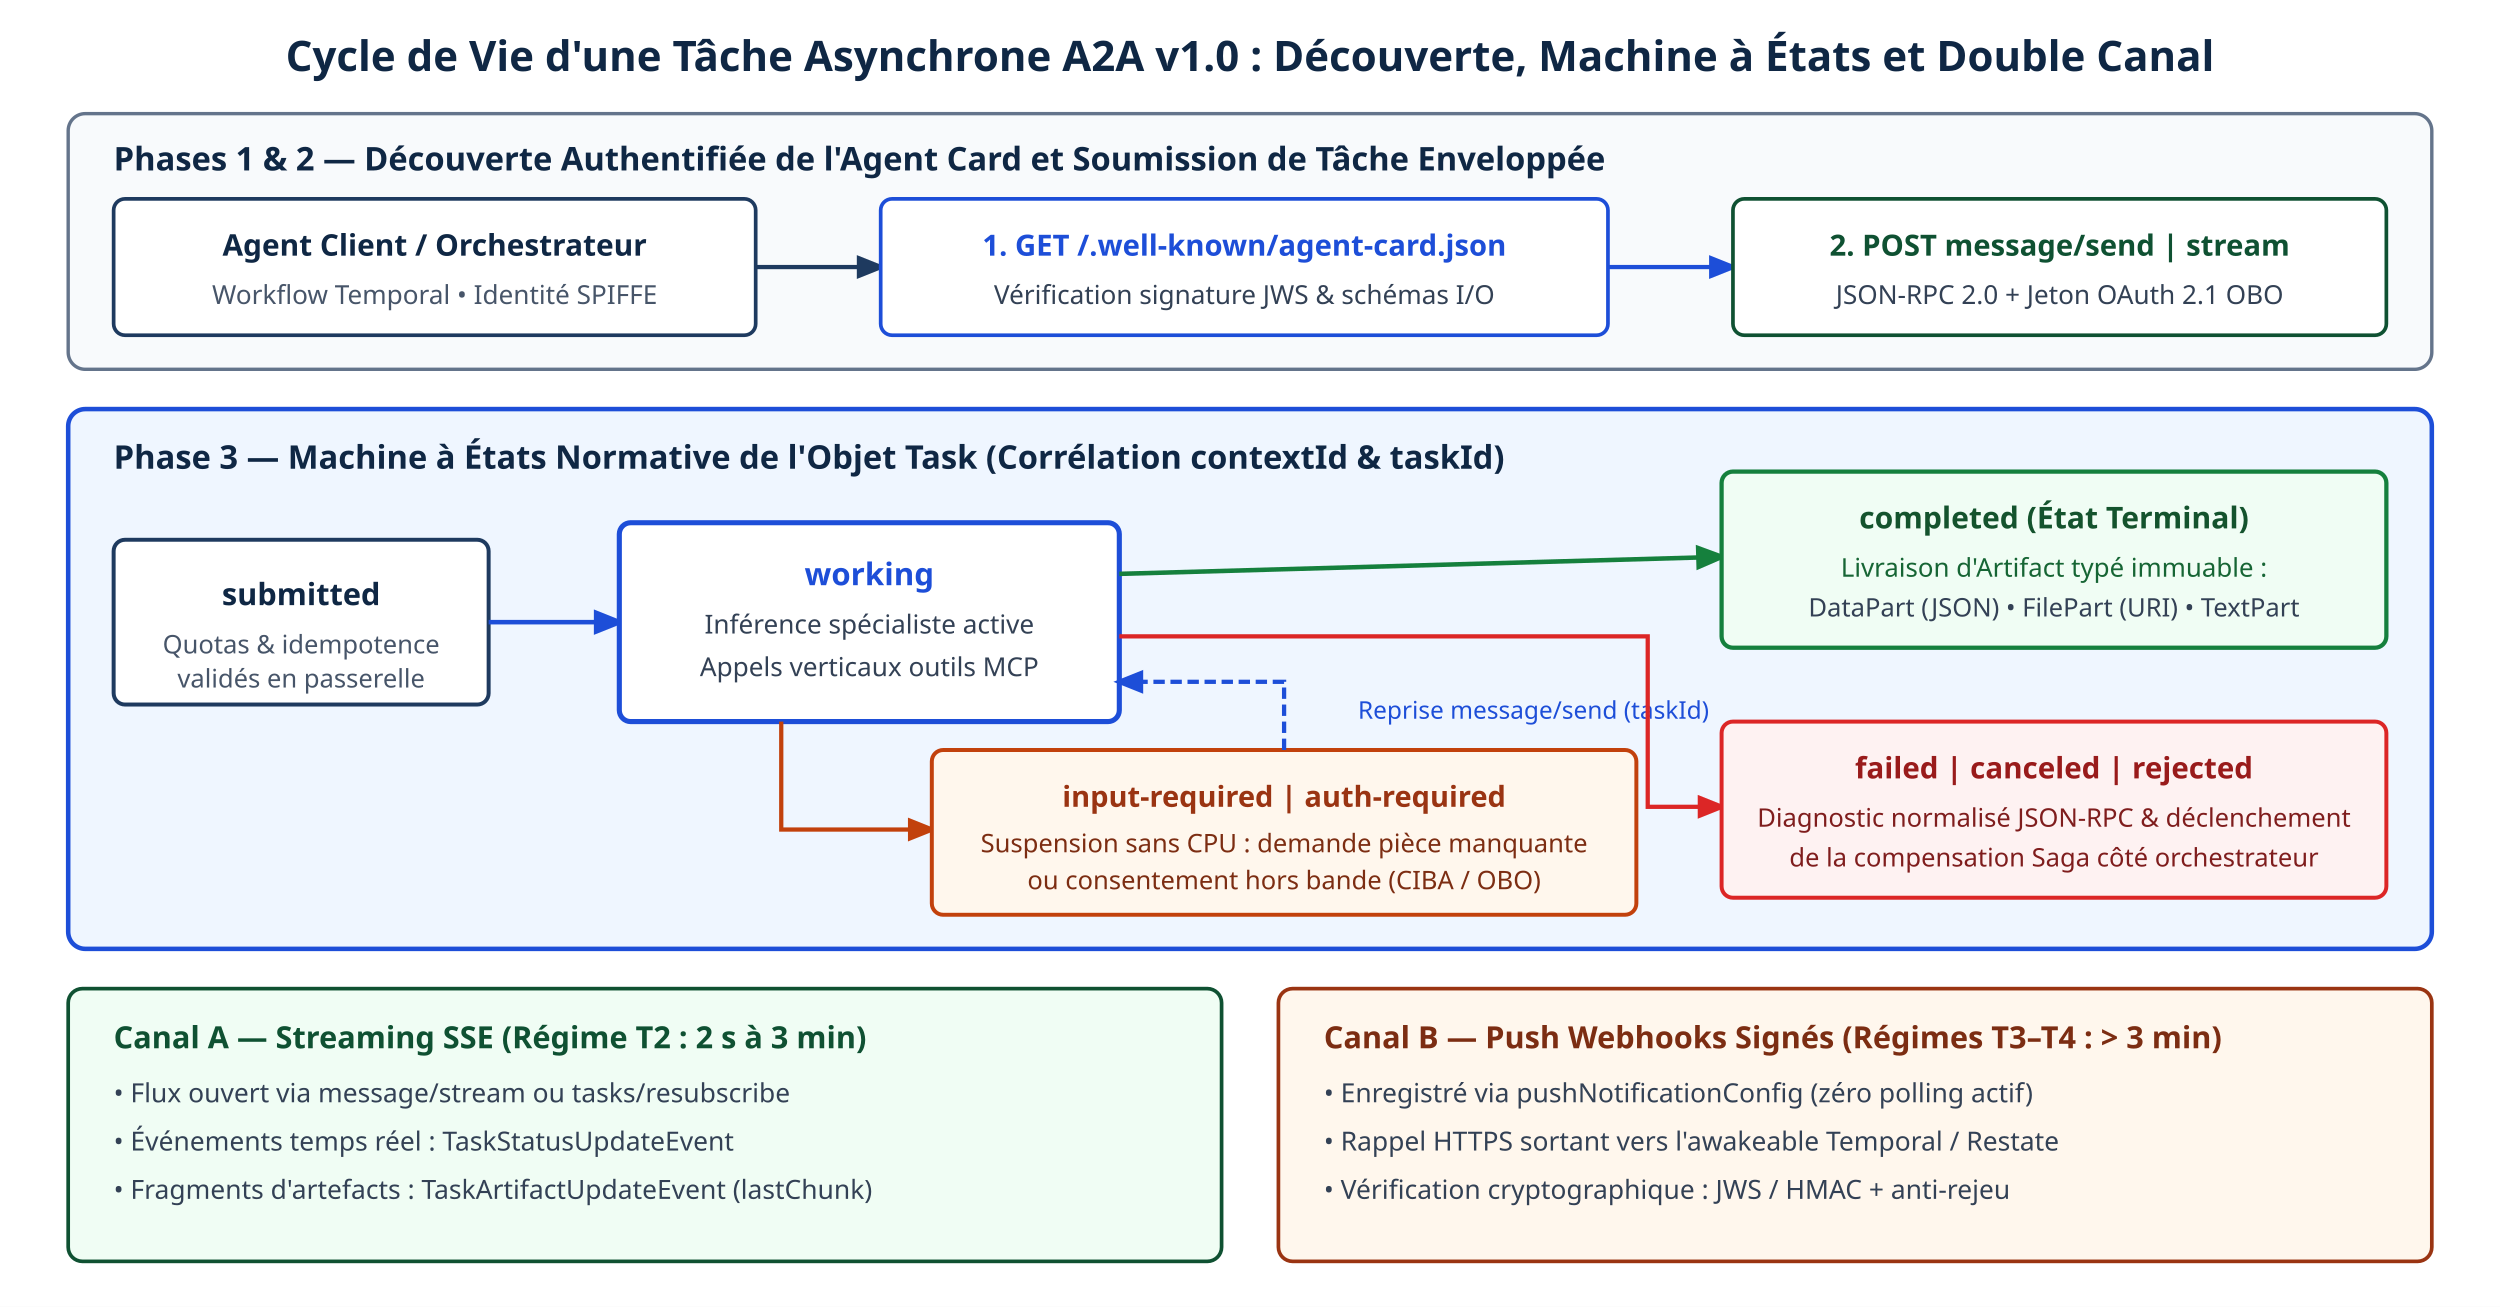
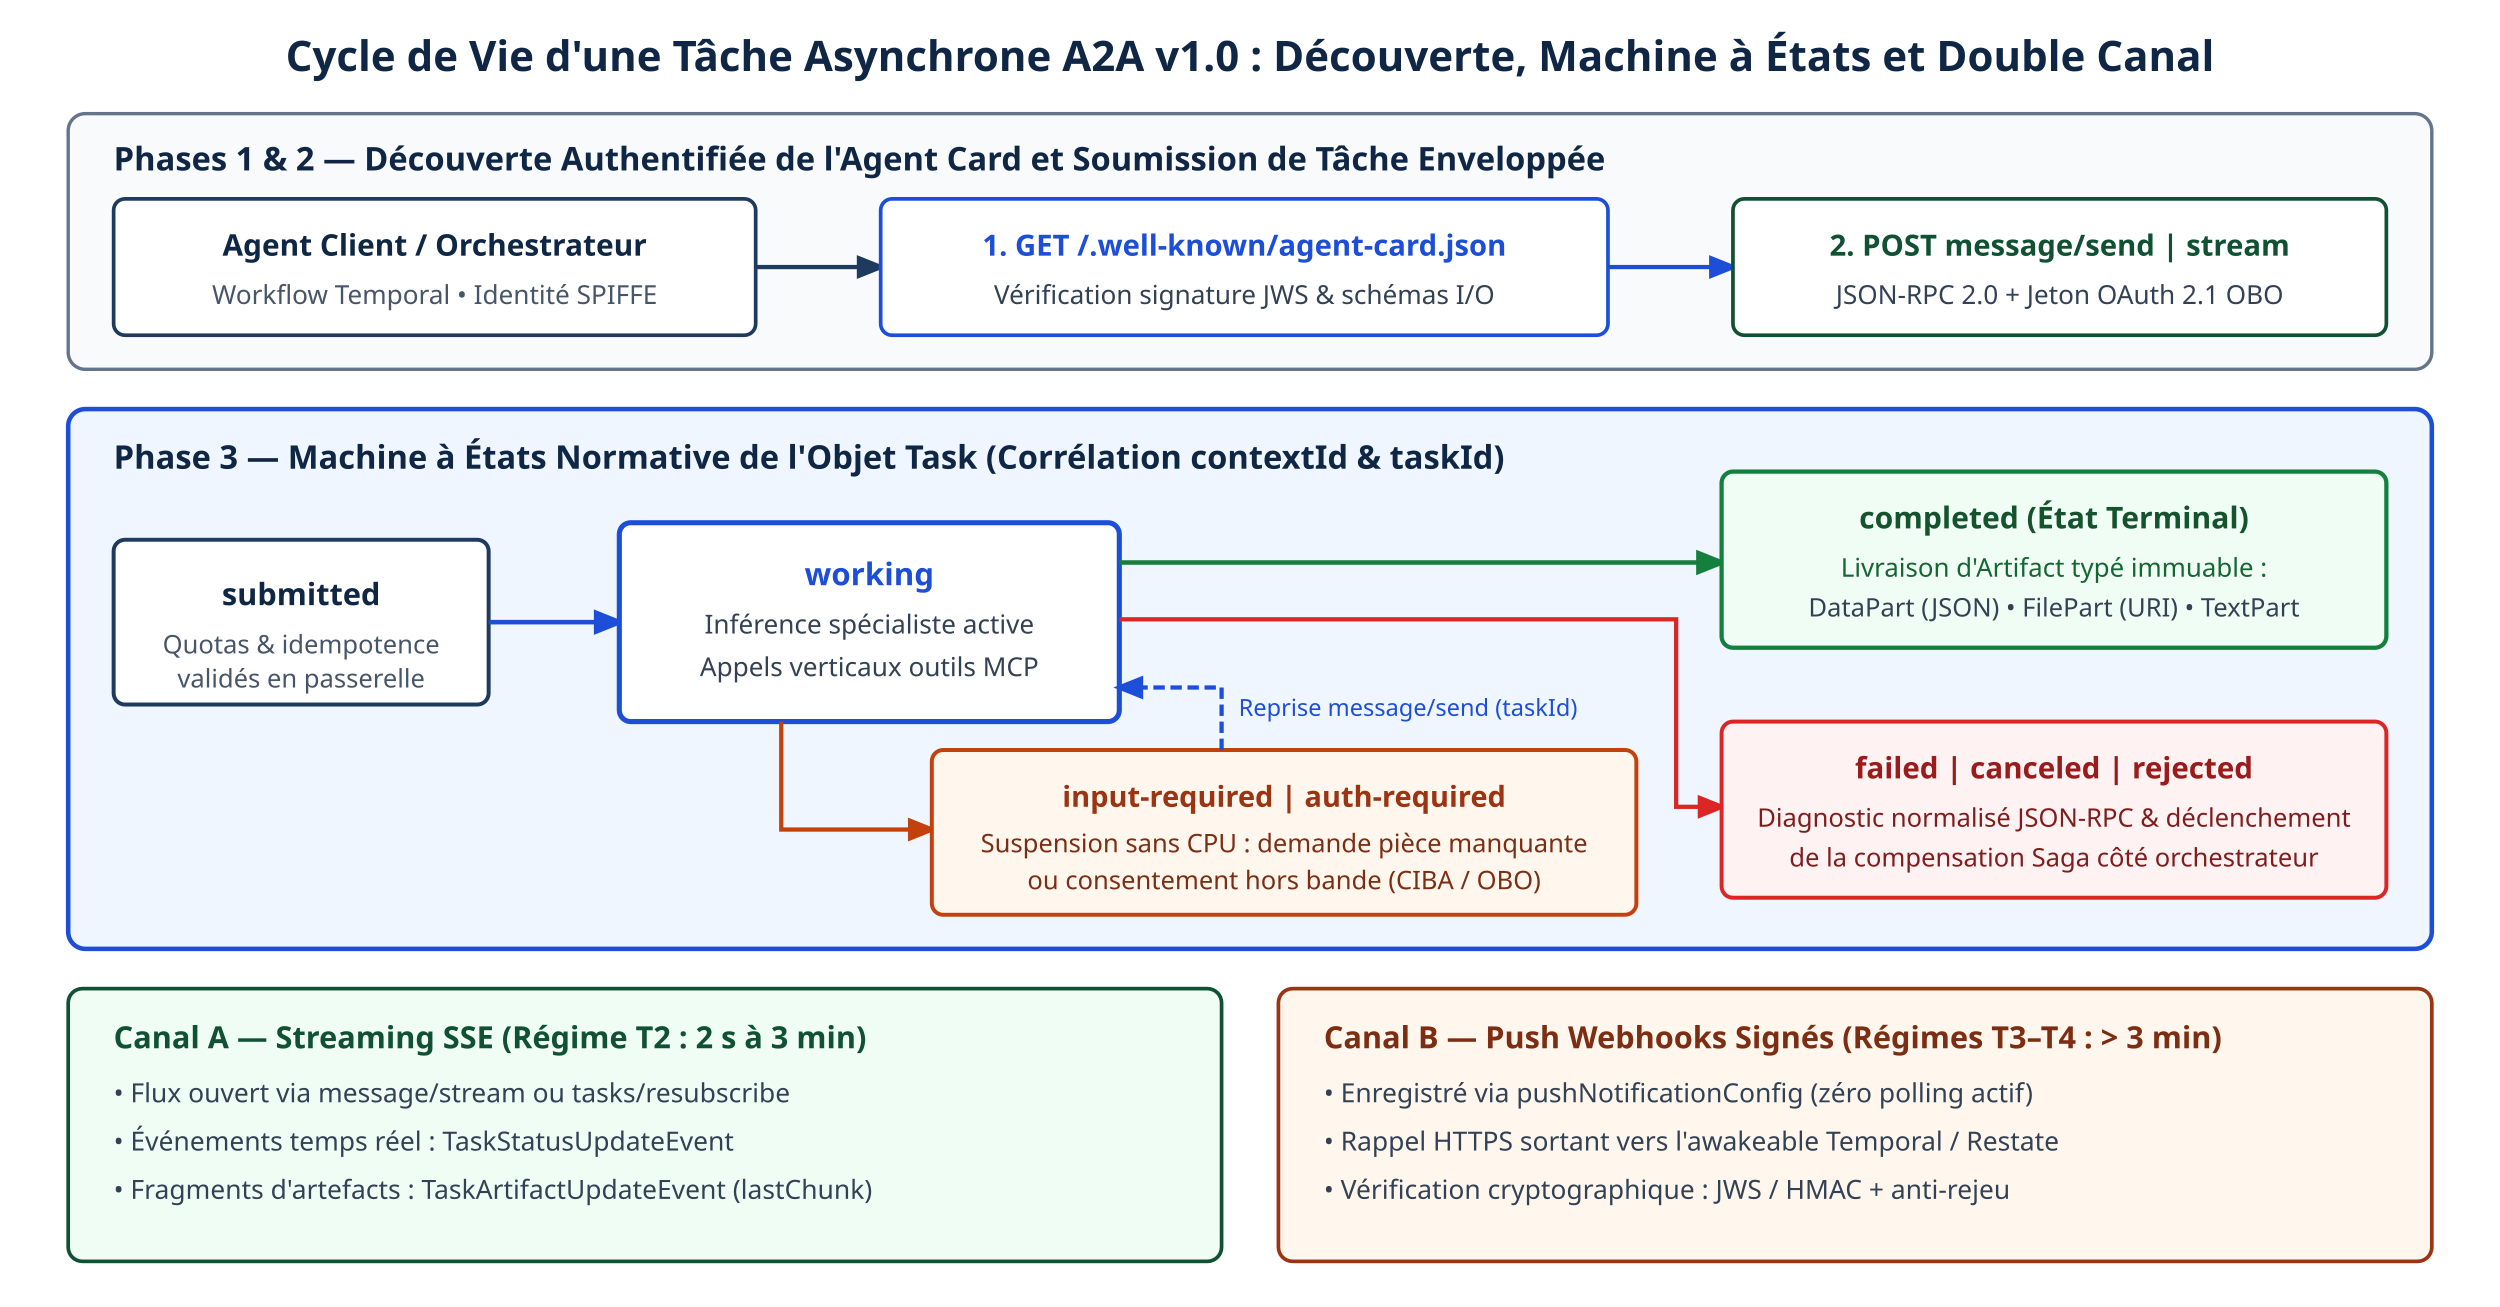
<svg xmlns="http://www.w3.org/2000/svg" viewBox="0 0 880 460" width="880" height="460">
  <defs>
    <marker id="arrDark" viewBox="0 0 10 10" refX="8" refY="5" markerWidth="7" markerHeight="7" orient="auto-start-reverse">
      <path d="M 0 1 L 10 5 L 0 9 z" fill="#1e3a5f" />
    </marker>
    <marker id="arrBlue" viewBox="0 0 10 10" refX="8" refY="5" markerWidth="7" markerHeight="7" orient="auto-start-reverse">
      <path d="M 0 1 L 10 5 L 0 9 z" fill="#1d4ed8" />
    </marker>
    <marker id="arrGreen" viewBox="0 0 10 10" refX="8" refY="5" markerWidth="7" markerHeight="7" orient="auto-start-reverse">
      <path d="M 0 1 L 10 5 L 0 9 z" fill="#15803d" />
    </marker>
    <marker id="arrAmber" viewBox="0 0 10 10" refX="8" refY="5" markerWidth="7" markerHeight="7" orient="auto-start-reverse">
      <path d="M 0 1 L 10 5 L 0 9 z" fill="#c2410c" />
    </marker>
    <marker id="arrRed" viewBox="0 0 10 10" refX="8" refY="5" markerWidth="7" markerHeight="7" orient="auto-start-reverse">
      <path d="M 0 1 L 10 5 L 0 9 z" fill="#dc2626" />
    </marker>
  </defs>
  <rect width="880" height="460" fill="#ffffff" />
  <text x="440" y="25" text-anchor="middle" font-family="Segoe UI, Calibri, sans-serif" font-size="14.8" font-weight="bold" fill="#0f2744">Cycle de Vie d'une Tâche Asynchrone A2A v1.0 : Découverte, Machine à États et Double Canal</text>
  <rect x="24" y="40" width="832" height="90" rx="6" fill="#f8fafc" stroke="#64748b" stroke-width="1.2" />
  <text x="40" y="60" font-family="Segoe UI, Calibri, sans-serif" font-size="11.5" font-weight="bold" fill="#0f2744">Phases 1 &amp; 2 — Découverte Authentifiée de l'Agent Card et Soumission de Tâche Enveloppée</text>
  <rect x="40" y="70" width="226" height="48" rx="4" fill="#ffffff" stroke="#1e3a5f" stroke-width="1.3" />
  <text x="153" y="90" text-anchor="middle" font-family="Segoe UI, Calibri, sans-serif" font-size="10.5" font-weight="bold" fill="#0f2744">Agent Client / Orchestrateur</text>
  <text x="153" y="107" text-anchor="middle" font-family="Segoe UI, Calibri, sans-serif" font-size="9.2" fill="#475569">Workflow Temporal • Identité SPIFFE</text>
  <line x1="266" y1="94" x2="310" y2="94" stroke="#1e3a5f" stroke-width="1.5" marker-end="url(#arrDark)" />
  <rect x="310" y="70" width="256" height="48" rx="4" fill="#ffffff" stroke="#1d4ed8" stroke-width="1.3" />
  <text x="438" y="90" text-anchor="middle" font-family="Segoe UI, Calibri, sans-serif" font-size="10.3" font-weight="bold" fill="#1d4ed8">1. GET /.well-known/agent-card.json</text>
  <text x="438" y="107" text-anchor="middle" font-family="Segoe UI, Calibri, sans-serif" font-size="9.2" fill="#334155">Vérification signature JWS &amp; schémas I/O</text>
  <line x1="566" y1="94" x2="610" y2="94" stroke="#1d4ed8" stroke-width="1.5" marker-end="url(#arrBlue)" />
  <rect x="610" y="70" width="230" height="48" rx="4" fill="#ffffff" stroke="#0f5132" stroke-width="1.3" />
  <text x="725" y="90" text-anchor="middle" font-family="Segoe UI, Calibri, sans-serif" font-size="10.3" font-weight="bold" fill="#0f5132">2. POST message/send | stream</text>
  <text x="725" y="107" text-anchor="middle" font-family="Segoe UI, Calibri, sans-serif" font-size="9.2" fill="#334155">JSON-RPC 2.0 + Jeton OAuth 2.1 OBO</text>
  <rect x="24" y="144" width="832" height="190" rx="6" fill="#eff6ff" stroke="#1d4ed8" stroke-width="1.6" />
  <text x="40" y="165" font-family="Segoe UI, Calibri, sans-serif" font-size="11.5" font-weight="bold" fill="#0f2744">Phase 3 — Machine à États Normative de l'Objet Task (Corrélation contextId &amp; taskId)</text>
  <rect x="40" y="190" width="132" height="58" rx="4" fill="#ffffff" stroke="#1e3a5f" stroke-width="1.4" />
  <text x="106" y="213" text-anchor="middle" font-family="Segoe UI, Calibri, sans-serif" font-size="10.8" font-weight="bold" fill="#0f2744">submitted</text>
  <text x="106" y="230" text-anchor="middle" font-family="Segoe UI, Calibri, sans-serif" font-size="9" fill="#475569">Quotas &amp; idempotence</text>
  <text x="106" y="242" text-anchor="middle" font-family="Segoe UI, Calibri, sans-serif" font-size="9" fill="#475569">validés en passerelle</text>
  <line x1="172" y1="219" x2="218" y2="219" stroke="#1d4ed8" stroke-width="1.6" marker-end="url(#arrBlue)" />
  <rect x="218" y="184" width="176" height="70" rx="4" fill="#ffffff" stroke="#1d4ed8" stroke-width="1.8" />
  <text x="306" y="206" text-anchor="middle" font-family="Segoe UI, Calibri, sans-serif" font-size="11" font-weight="bold" fill="#1d4ed8">working</text>
  <text x="306" y="223" text-anchor="middle" font-family="Segoe UI, Calibri, sans-serif" font-size="9.2" fill="#334155">Inférence spécialiste active</text>
  <text x="306" y="238" text-anchor="middle" font-family="Segoe UI, Calibri, sans-serif" font-size="9.2" fill="#334155">Appels verticaux outils MCP</text>
  <path d="M 275 254 L 275 292 L 328 292" fill="none" stroke="#c2410c" stroke-width="1.5" marker-end="url(#arrAmber)" />
  <rect x="328" y="264" width="248" height="58" rx="4" fill="#fff7ed" stroke="#c2410c" stroke-width="1.4" />
  <text x="452" y="284" text-anchor="middle" font-family="Segoe UI, Calibri, sans-serif" font-size="10.2" font-weight="bold" fill="#9a3412">input-required | auth-required</text>
  <text x="452" y="300" text-anchor="middle" font-family="Segoe UI, Calibri, sans-serif" font-size="9" fill="#7c2d12">Suspension sans CPU : demande pièce manquante</text>
  <text x="452" y="313" text-anchor="middle" font-family="Segoe UI, Calibri, sans-serif" font-size="9" fill="#7c2d12">ou consentement hors bande (CIBA / OBO)</text>
-   <path d="M 452 264 L 452 240 L 394 240" fill="none" stroke="#1d4ed8" stroke-width="1.5" stroke-dasharray="4,2" marker-end="url(#arrBlue)" />
-   <text x="478" y="253" font-family="Segoe UI, Calibri, sans-serif" font-size="8.6" fill="#1d4ed8">Reprise message/send (taskId)</text>
-   <path d="M 394 202 L 606 196" fill="none" stroke="#15803d" stroke-width="1.6" marker-end="url(#arrGreen)" />
-   <path d="M 394 224 L 580 224 L 580 284 L 606 284" fill="none" stroke="#dc2626" stroke-width="1.5" marker-end="url(#arrRed)" />
+   <path d="M 430 264 L 430 242 L 394 242" fill="none" stroke="#1d4ed8" stroke-width="1.5" stroke-dasharray="4,2" marker-end="url(#arrBlue)" />
+   <text x="436" y="252" font-family="Segoe UI, Calibri, sans-serif" font-size="8.3" fill="#1d4ed8">Reprise message/send (taskId)</text>
+   <path d="M 394 198 L 606 198" fill="none" stroke="#15803d" stroke-width="1.6" marker-end="url(#arrGreen)" />
+   <path d="M 394 218 L 590 218 L 590 284 L 606 284" fill="none" stroke="#dc2626" stroke-width="1.5" marker-end="url(#arrRed)" />
  <rect x="606" y="166" width="234" height="62" rx="4" fill="#f0fdf4" stroke="#15803d" stroke-width="1.5" />
  <text x="723" y="186" text-anchor="middle" font-family="Segoe UI, Calibri, sans-serif" font-size="10.6" font-weight="bold" fill="#14532d">completed (État Terminal)</text>
  <text x="723" y="203" text-anchor="middle" font-family="Segoe UI, Calibri, sans-serif" font-size="9.1" fill="#166534">Livraison d'Artifact typé immuable :</text>
  <text x="723" y="217" text-anchor="middle" font-family="Segoe UI, Calibri, sans-serif" font-size="9" fill="#334155">DataPart (JSON) • FilePart (URI) • TextPart</text>
  <rect x="606" y="254" width="234" height="62" rx="4" fill="#fef2f2" stroke="#dc2626" stroke-width="1.4" />
  <text x="723" y="274" text-anchor="middle" font-family="Segoe UI, Calibri, sans-serif" font-size="10.4" font-weight="bold" fill="#991b1b">failed | canceled | rejected</text>
  <text x="723" y="291" text-anchor="middle" font-family="Segoe UI, Calibri, sans-serif" font-size="9" fill="#7f1d1d">Diagnostic normalisé JSON-RPC &amp; déclenchement</text>
  <text x="723" y="305" text-anchor="middle" font-family="Segoe UI, Calibri, sans-serif" font-size="9" fill="#7f1d1d">de la compensation Saga côté orchestrateur</text>
  <rect x="24" y="348" width="406" height="96" rx="5" fill="#f0fdf4" stroke="#0f5132" stroke-width="1.3" />
  <text x="40" y="369" font-family="Segoe UI, Calibri, sans-serif" font-size="10.8" font-weight="bold" fill="#0f5132">Canal A — Streaming SSE (Régime T2 : 2 s à 3 min)</text>
  <text x="40" y="388" font-family="Segoe UI, Calibri, sans-serif" font-size="9.3" fill="#334155">• Flux ouvert via message/stream ou tasks/resubscribe</text>
  <text x="40" y="405" font-family="Segoe UI, Calibri, sans-serif" font-size="9.3" fill="#334155">• Événements temps réel : TaskStatusUpdateEvent</text>
  <text x="40" y="422" font-family="Segoe UI, Calibri, sans-serif" font-size="9.3" fill="#334155">• Fragments d'artefacts : TaskArtifactUpdateEvent (lastChunk)</text>
  <rect x="450" y="348" width="406" height="96" rx="5" fill="#fff7ed" stroke="#9a3412" stroke-width="1.3" />
  <text x="466" y="369" font-family="Segoe UI, Calibri, sans-serif" font-size="10.8" font-weight="bold" fill="#7c2d12">Canal B — Push Webhooks Signés (Régimes T3–T4 : &gt; 3 min)</text>
  <text x="466" y="388" font-family="Segoe UI, Calibri, sans-serif" font-size="9.3" fill="#334155">• Enregistré via pushNotificationConfig (zéro polling actif)</text>
  <text x="466" y="405" font-family="Segoe UI, Calibri, sans-serif" font-size="9.3" fill="#334155">• Rappel HTTPS sortant vers l'awakeable Temporal / Restate</text>
  <text x="466" y="422" font-family="Segoe UI, Calibri, sans-serif" font-size="9.3" fill="#334155">• Vérification cryptographique : JWS / HMAC + anti-rejeu</text>
</svg>
